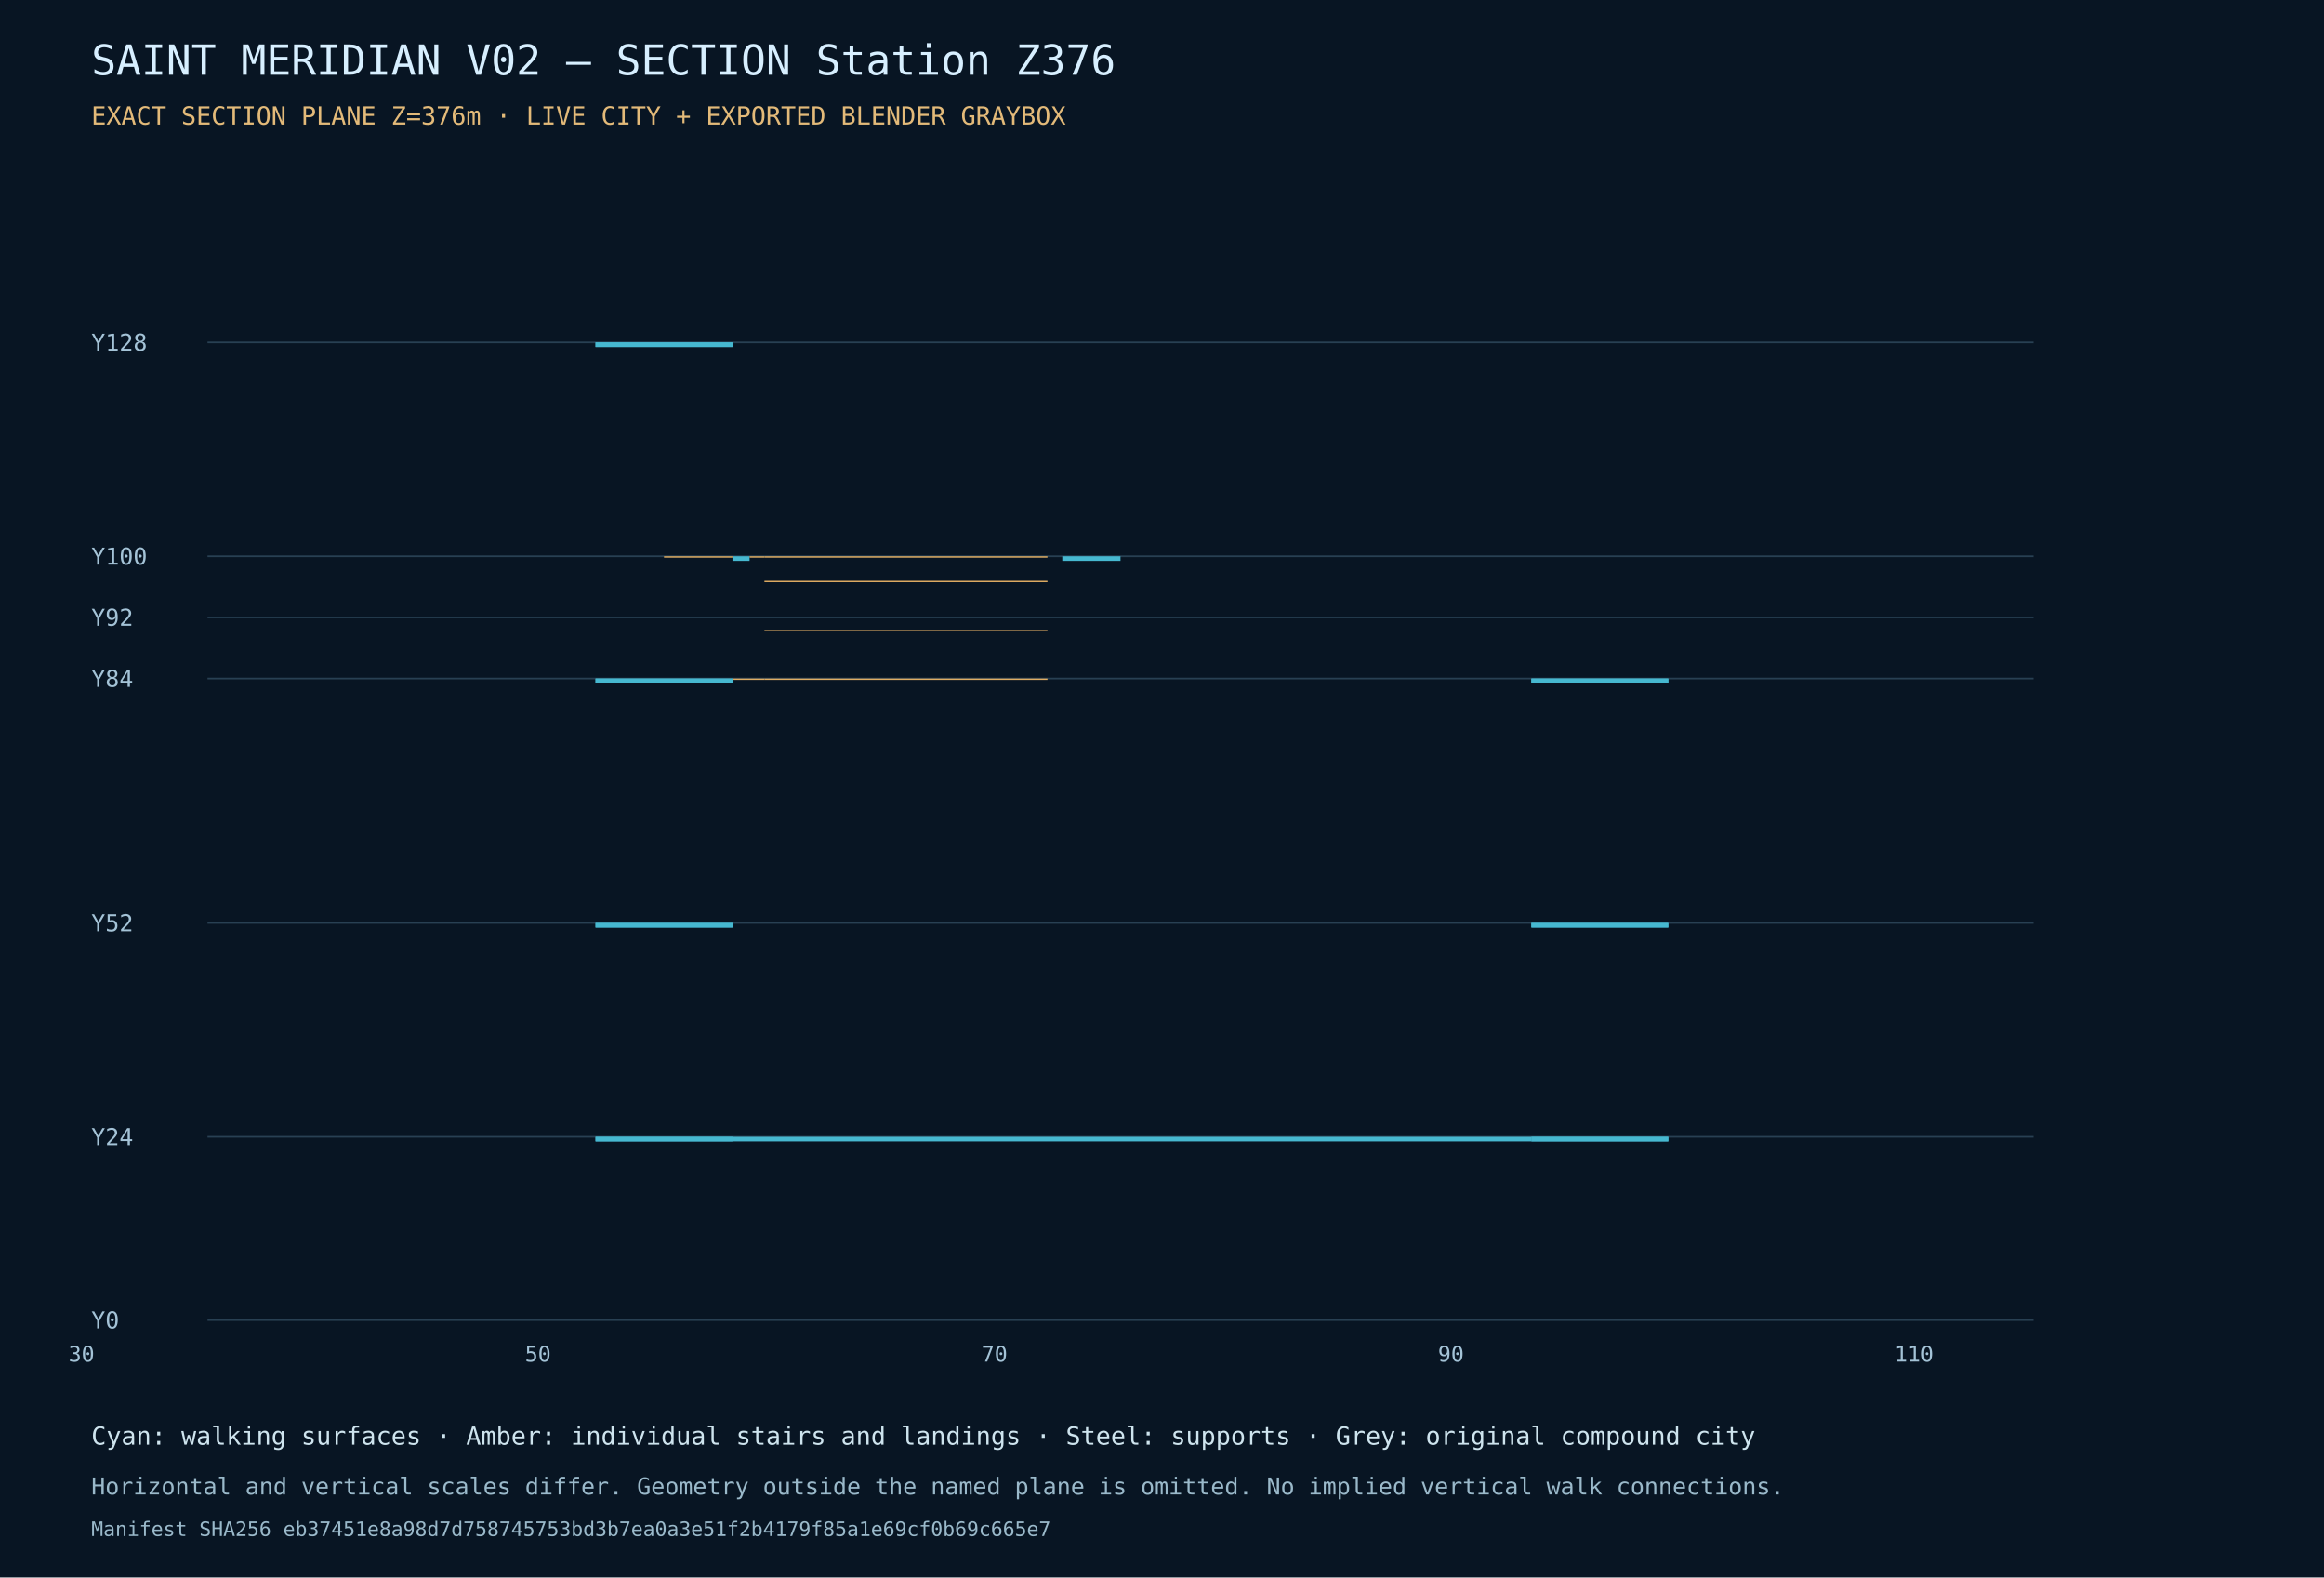
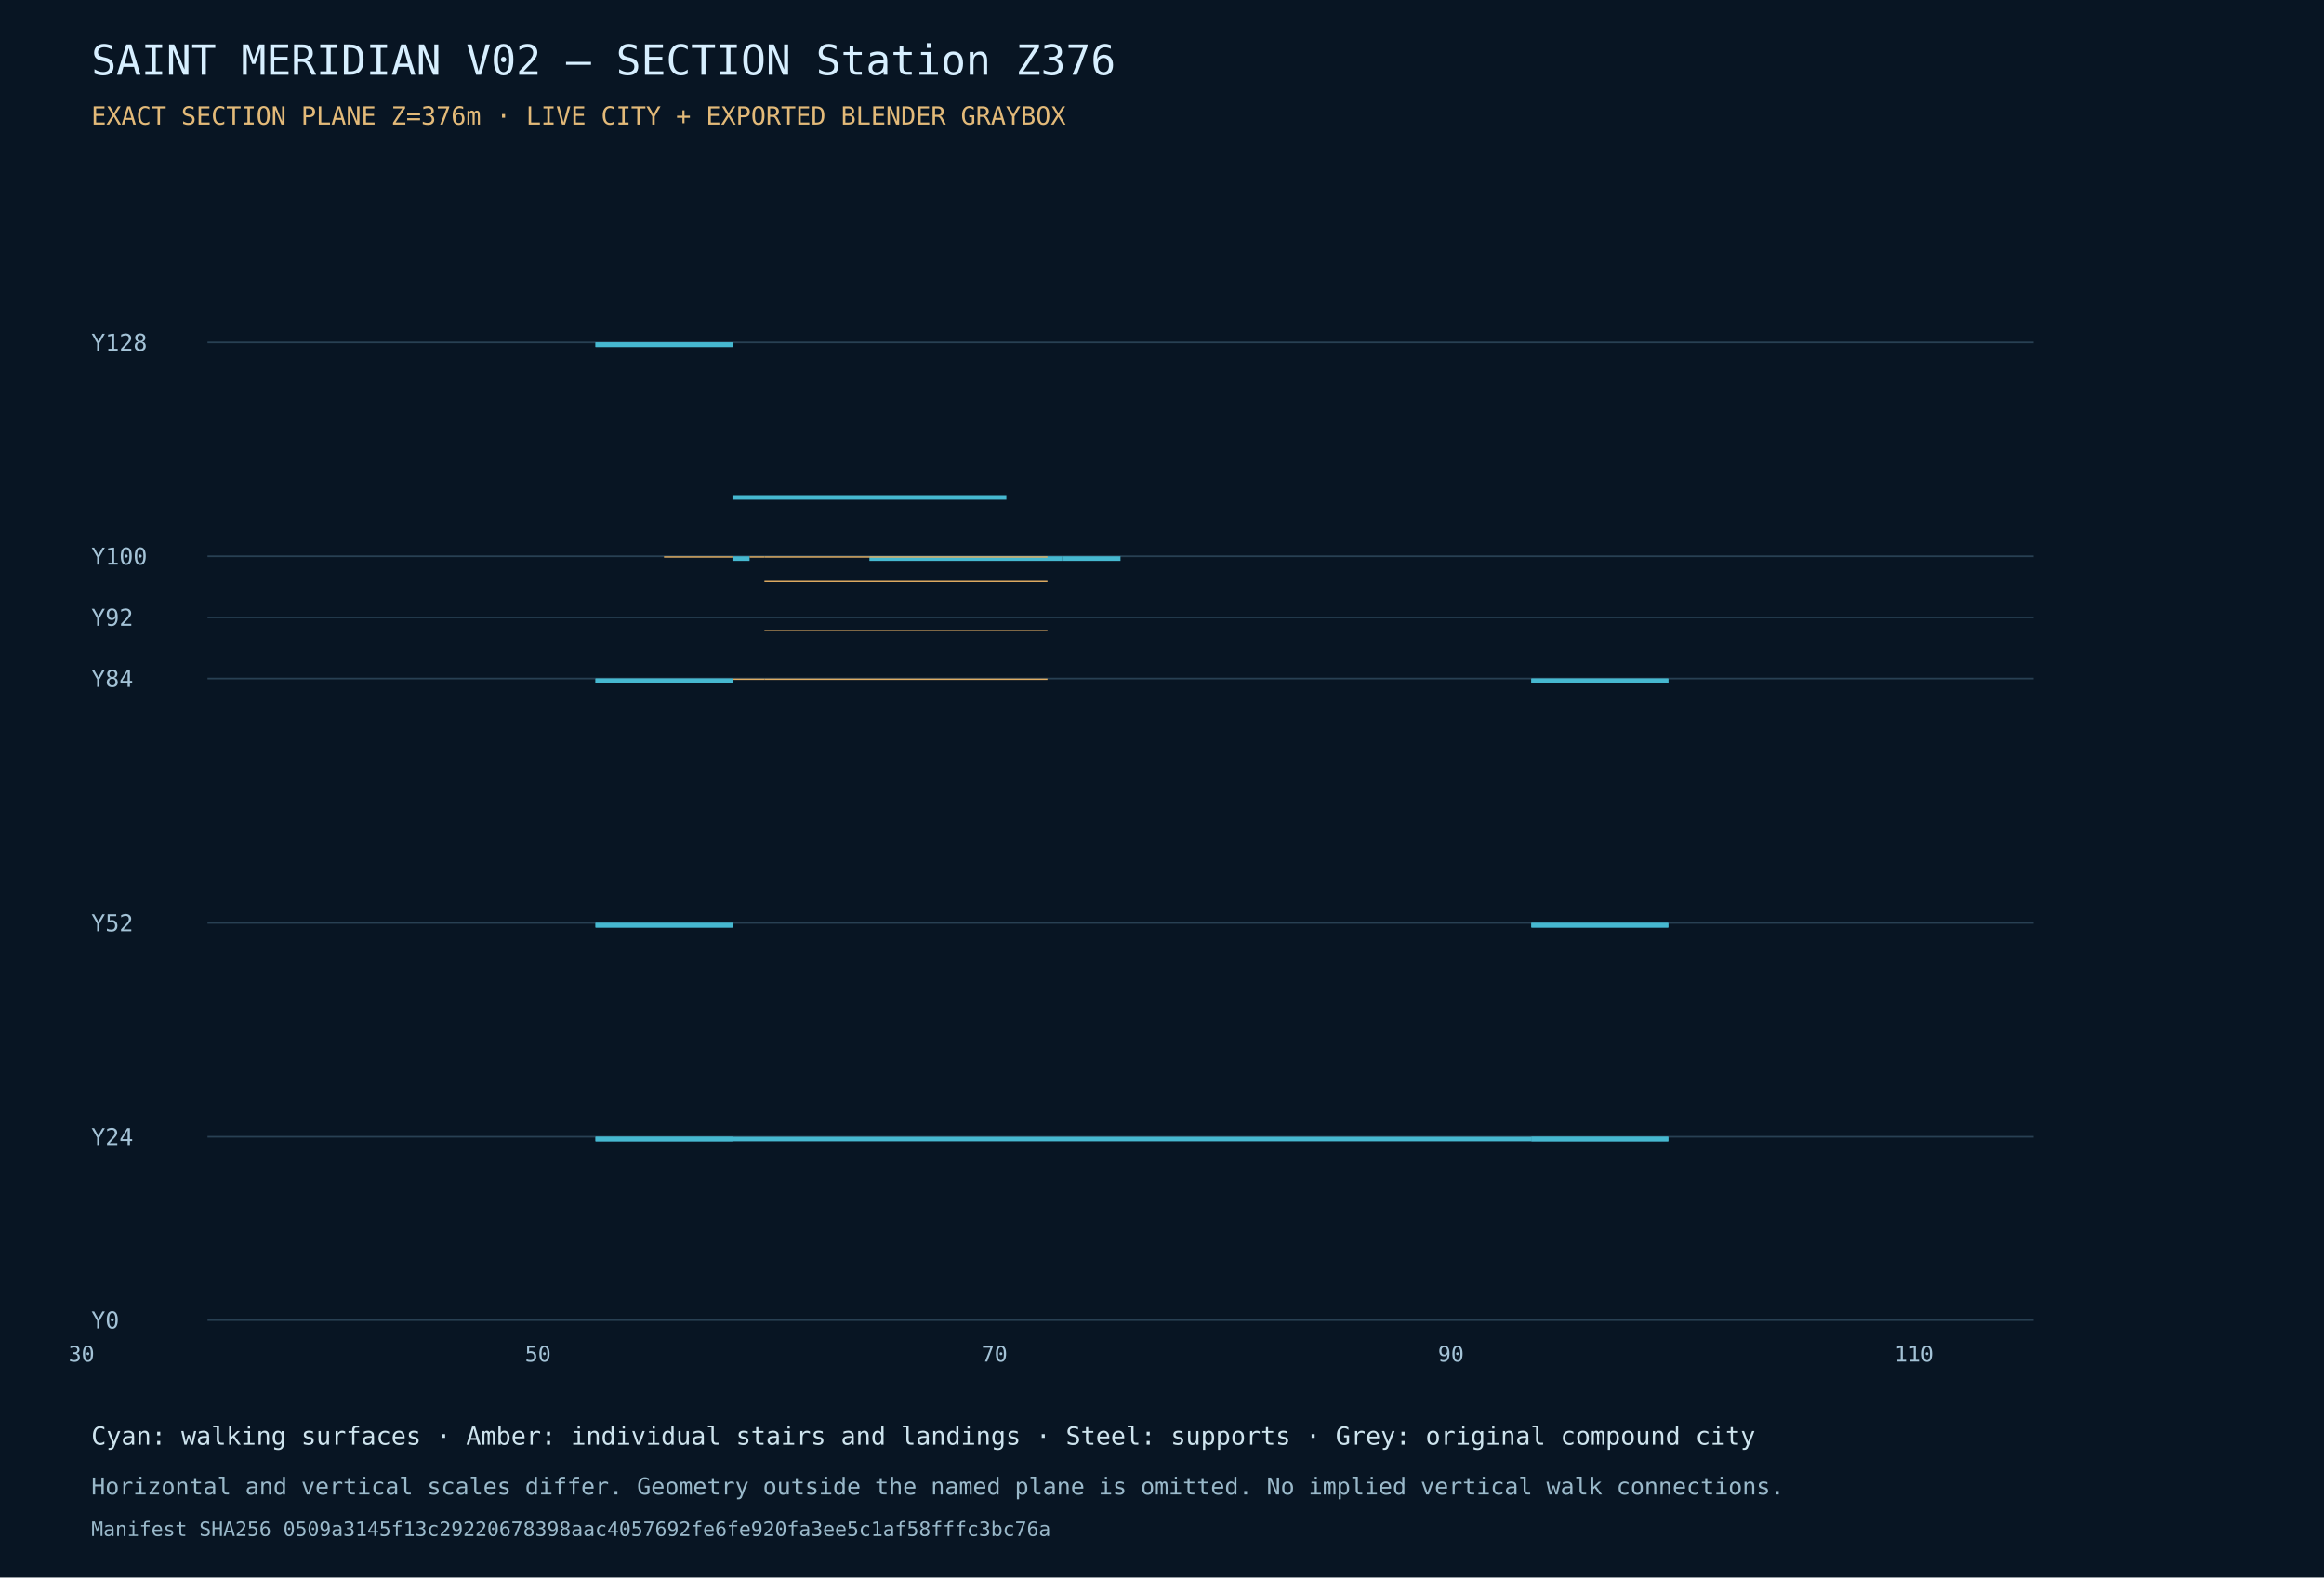
<svg xmlns="http://www.w3.org/2000/svg" width="1400" height="950" viewBox="0 0 1400 950">
  <defs>
    <clipPath id="section">
      <rect x="125" y="105" width="1100" height="690" />
    </clipPath>
  </defs>
  <rect width="1400" height="950" fill="#081523" />
  <text x="55" y="45" fill="#d7efff" font-family="monospace" font-size="25">SAINT MERIDIAN V02 — SECTION Station Z376</text>
  <text x="55" y="75" fill="#e3ba79" font-family="monospace" font-size="15">EXACT SECTION PLANE Z=376m · LIVE CITY + EXPORTED BLENDER GRAYBOX</text>
  <path d="M125 795.0H1225" stroke="#284053" stroke-width="1" />
  <text x="55" y="800.0" fill="#a4c3d7" font-family="monospace" font-size="14">Y0</text>
  <path d="M125 684.6H1225" stroke="#284053" stroke-width="1" />
  <text x="55" y="689.6" fill="#a4c3d7" font-family="monospace" font-size="14">Y24</text>
  <path d="M125 555.8H1225" stroke="#284053" stroke-width="1" />
  <text x="55" y="560.8" fill="#a4c3d7" font-family="monospace" font-size="14">Y52</text>
  <path d="M125 408.6H1225" stroke="#284053" stroke-width="1" />
  <text x="55" y="413.6" fill="#a4c3d7" font-family="monospace" font-size="14">Y84</text>
  <path d="M125 371.8H1225" stroke="#284053" stroke-width="1" />
  <text x="55" y="376.8" fill="#a4c3d7" font-family="monospace" font-size="14">Y92</text>
  <path d="M125 335H1225" stroke="#284053" stroke-width="1" />
  <text x="55" y="340" fill="#a4c3d7" font-family="monospace" font-size="14">Y100</text>
  <path d="M125 206.2H1225" stroke="#284053" stroke-width="1" />
  <text x="55" y="211.2" fill="#a4c3d7" font-family="monospace" font-size="14">Y128</text>
  <g clip-path="url(#section)">
    <rect x="13359.715" y="588.443" width="233.380" height="8.431" fill="#344757" opacity="0.5" />
    <rect x="13359.715" y="391.723" width="233.380" height="8.431" fill="#344757" opacity="0.5" />
    <rect x="13359.715" y="195.002" width="233.380" height="8.431" fill="#344757" opacity="0.5" />
    <rect x="13359.715" y="-1.718" width="233.380" height="8.431" fill="#344757" opacity="0.5" />
    <rect x="13359.715" y="-198.439" width="233.380" height="8.431" fill="#344757" opacity="0.5" />
    <rect x="13184.680" y="648.865" width="20.421" height="140.515" fill="#344757" opacity="0.5" />
    <rect x="14156.125" y="648.865" width="20.421" height="140.515" fill="#344757" opacity="0.5" />
    <rect x="13155.508" y="-700.076" width="233.380" height="281.029" fill="#344757" opacity="0.5" />
    <rect x="13972.338" y="-700.076" width="233.380" height="281.029" fill="#344757" opacity="0.5" />
    <rect x="13184.680" y="-531.459" width="175.035" height="1236.529" fill="#344757" opacity="0.5" />
    <rect x="14001.511" y="-531.459" width="175.035" height="1236.529" fill="#344757" opacity="0.5" />
    <rect x="358.750" y="684.600" width="82.500" height="2.760" fill="#46b8d0" opacity="1" />
    <rect x="358.750" y="684.600" width="82.500" height="2.760" fill="#46b8d0" opacity="1" />
    <rect x="922.500" y="684.600" width="82.500" height="2.760" fill="#46b8d0" opacity="1" />
    <rect x="922.500" y="684.600" width="82.500" height="2.760" fill="#46b8d0" opacity="1" />
    <rect x="358.750" y="555.800" width="82.500" height="2.760" fill="#46b8d0" opacity="1" />
    <rect x="358.750" y="555.800" width="82.500" height="2.760" fill="#46b8d0" opacity="1" />
    <rect x="922.500" y="555.800" width="82.500" height="2.760" fill="#46b8d0" opacity="1" />
    <rect x="922.500" y="555.800" width="82.500" height="2.760" fill="#46b8d0" opacity="1" />
    <rect x="358.750" y="408.600" width="82.500" height="2.760" fill="#46b8d0" opacity="1" />
    <rect x="358.750" y="408.600" width="82.500" height="2.760" fill="#46b8d0" opacity="1" />
    <rect x="922.500" y="408.600" width="82.500" height="2.760" fill="#46b8d0" opacity="1" />
    <rect x="922.500" y="408.600" width="82.500" height="2.760" fill="#46b8d0" opacity="1" />
    <rect x="441.250" y="684.600" width="481.250" height="2.760" fill="#46b8d0" opacity="1" />
    <rect x="441.250" y="335.000" width="10.312" height="2.760" fill="#46b8d0" opacity="1" />
    <rect x="639.937" y="335.000" width="35.063" height="2.760" fill="#46b8d0" opacity="1" />
+     <rect x="523.750" y="335.000" width="116.187" height="2.760" fill="#46b8d0" opacity="1" />
    <rect x="358.750" y="206.200" width="82.500" height="2.760" fill="#46b8d0" opacity="1" />
    <rect x="358.750" y="206.200" width="82.500" height="2.760" fill="#46b8d0" opacity="1" />
+     <rect x="441.250" y="298.200" width="165.000" height="2.760" fill="#46b8d0" opacity="1" />
    <rect x="460.500" y="408.600" width="170.500" height="0.828" fill="#dfac62" opacity="1" />
    <rect x="460.500" y="379.160" width="170.500" height="0.828" fill="#dfac62" opacity="1" />
    <rect x="460.500" y="349.720" width="170.500" height="0.828" fill="#dfac62" opacity="1" />
-     <rect x="460.500" y="335.000" width="170.500" height="0.828" fill="#dfac62" opacity="1" />
+     <rect x="460.500" y="335.000" width="63.250" height="0.828" fill="#dfac62" opacity="1" />
+     <rect x="523.750" y="335.000" width="107.250" height="0.828" fill="#dfac62" opacity="1" />
    <rect x="441.250" y="408.600" width="19.250" height="0.828" fill="#dfac62" opacity="1" />
    <rect x="400.000" y="335.000" width="41.250" height="0.828" fill="#dfac62" opacity="1" />
    <rect x="451.562" y="335.000" width="8.937" height="0.828" fill="#dfac62" opacity="1" />
  </g>
  <text x="41.25" y="820.0" fill="#a4c3d7" font-family="monospace" font-size="13">30</text>
  <text x="316.25" y="820.0" fill="#a4c3d7" font-family="monospace" font-size="13">50</text>
  <text x="591.25" y="820.0" fill="#a4c3d7" font-family="monospace" font-size="13">70</text>
  <text x="866.25" y="820.0" fill="#a4c3d7" font-family="monospace" font-size="13">90</text>
  <text x="1141.25" y="820.0" fill="#a4c3d7" font-family="monospace" font-size="13">110</text>
  <text x="55" y="870" fill="#cee4ee" font-family="monospace" font-size="15">Cyan: walking surfaces · Amber: individual stairs and landings · Steel: supports · Grey: original compound city</text>
  <text x="55" y="900" fill="#9ab9ca" font-family="monospace" font-size="14">Horizontal and vertical scales differ. Geometry outside the named plane is omitted. No implied vertical walk connections.</text>
-   <text x="55" y="925" fill="#9ab9ca" font-family="monospace" font-size="12">Manifest SHA256 eb37451e8a98d7d758745753bd3b7ea0a3e51f2b4179f85a1e69cf0b69c665e7</text>
+   <text x="55" y="925" fill="#9ab9ca" font-family="monospace" font-size="12">Manifest SHA256 0509a3145f13c29220678398aac4057692fe6fe920fa3ee5c1af58fffc3bc76a</text>
</svg>
